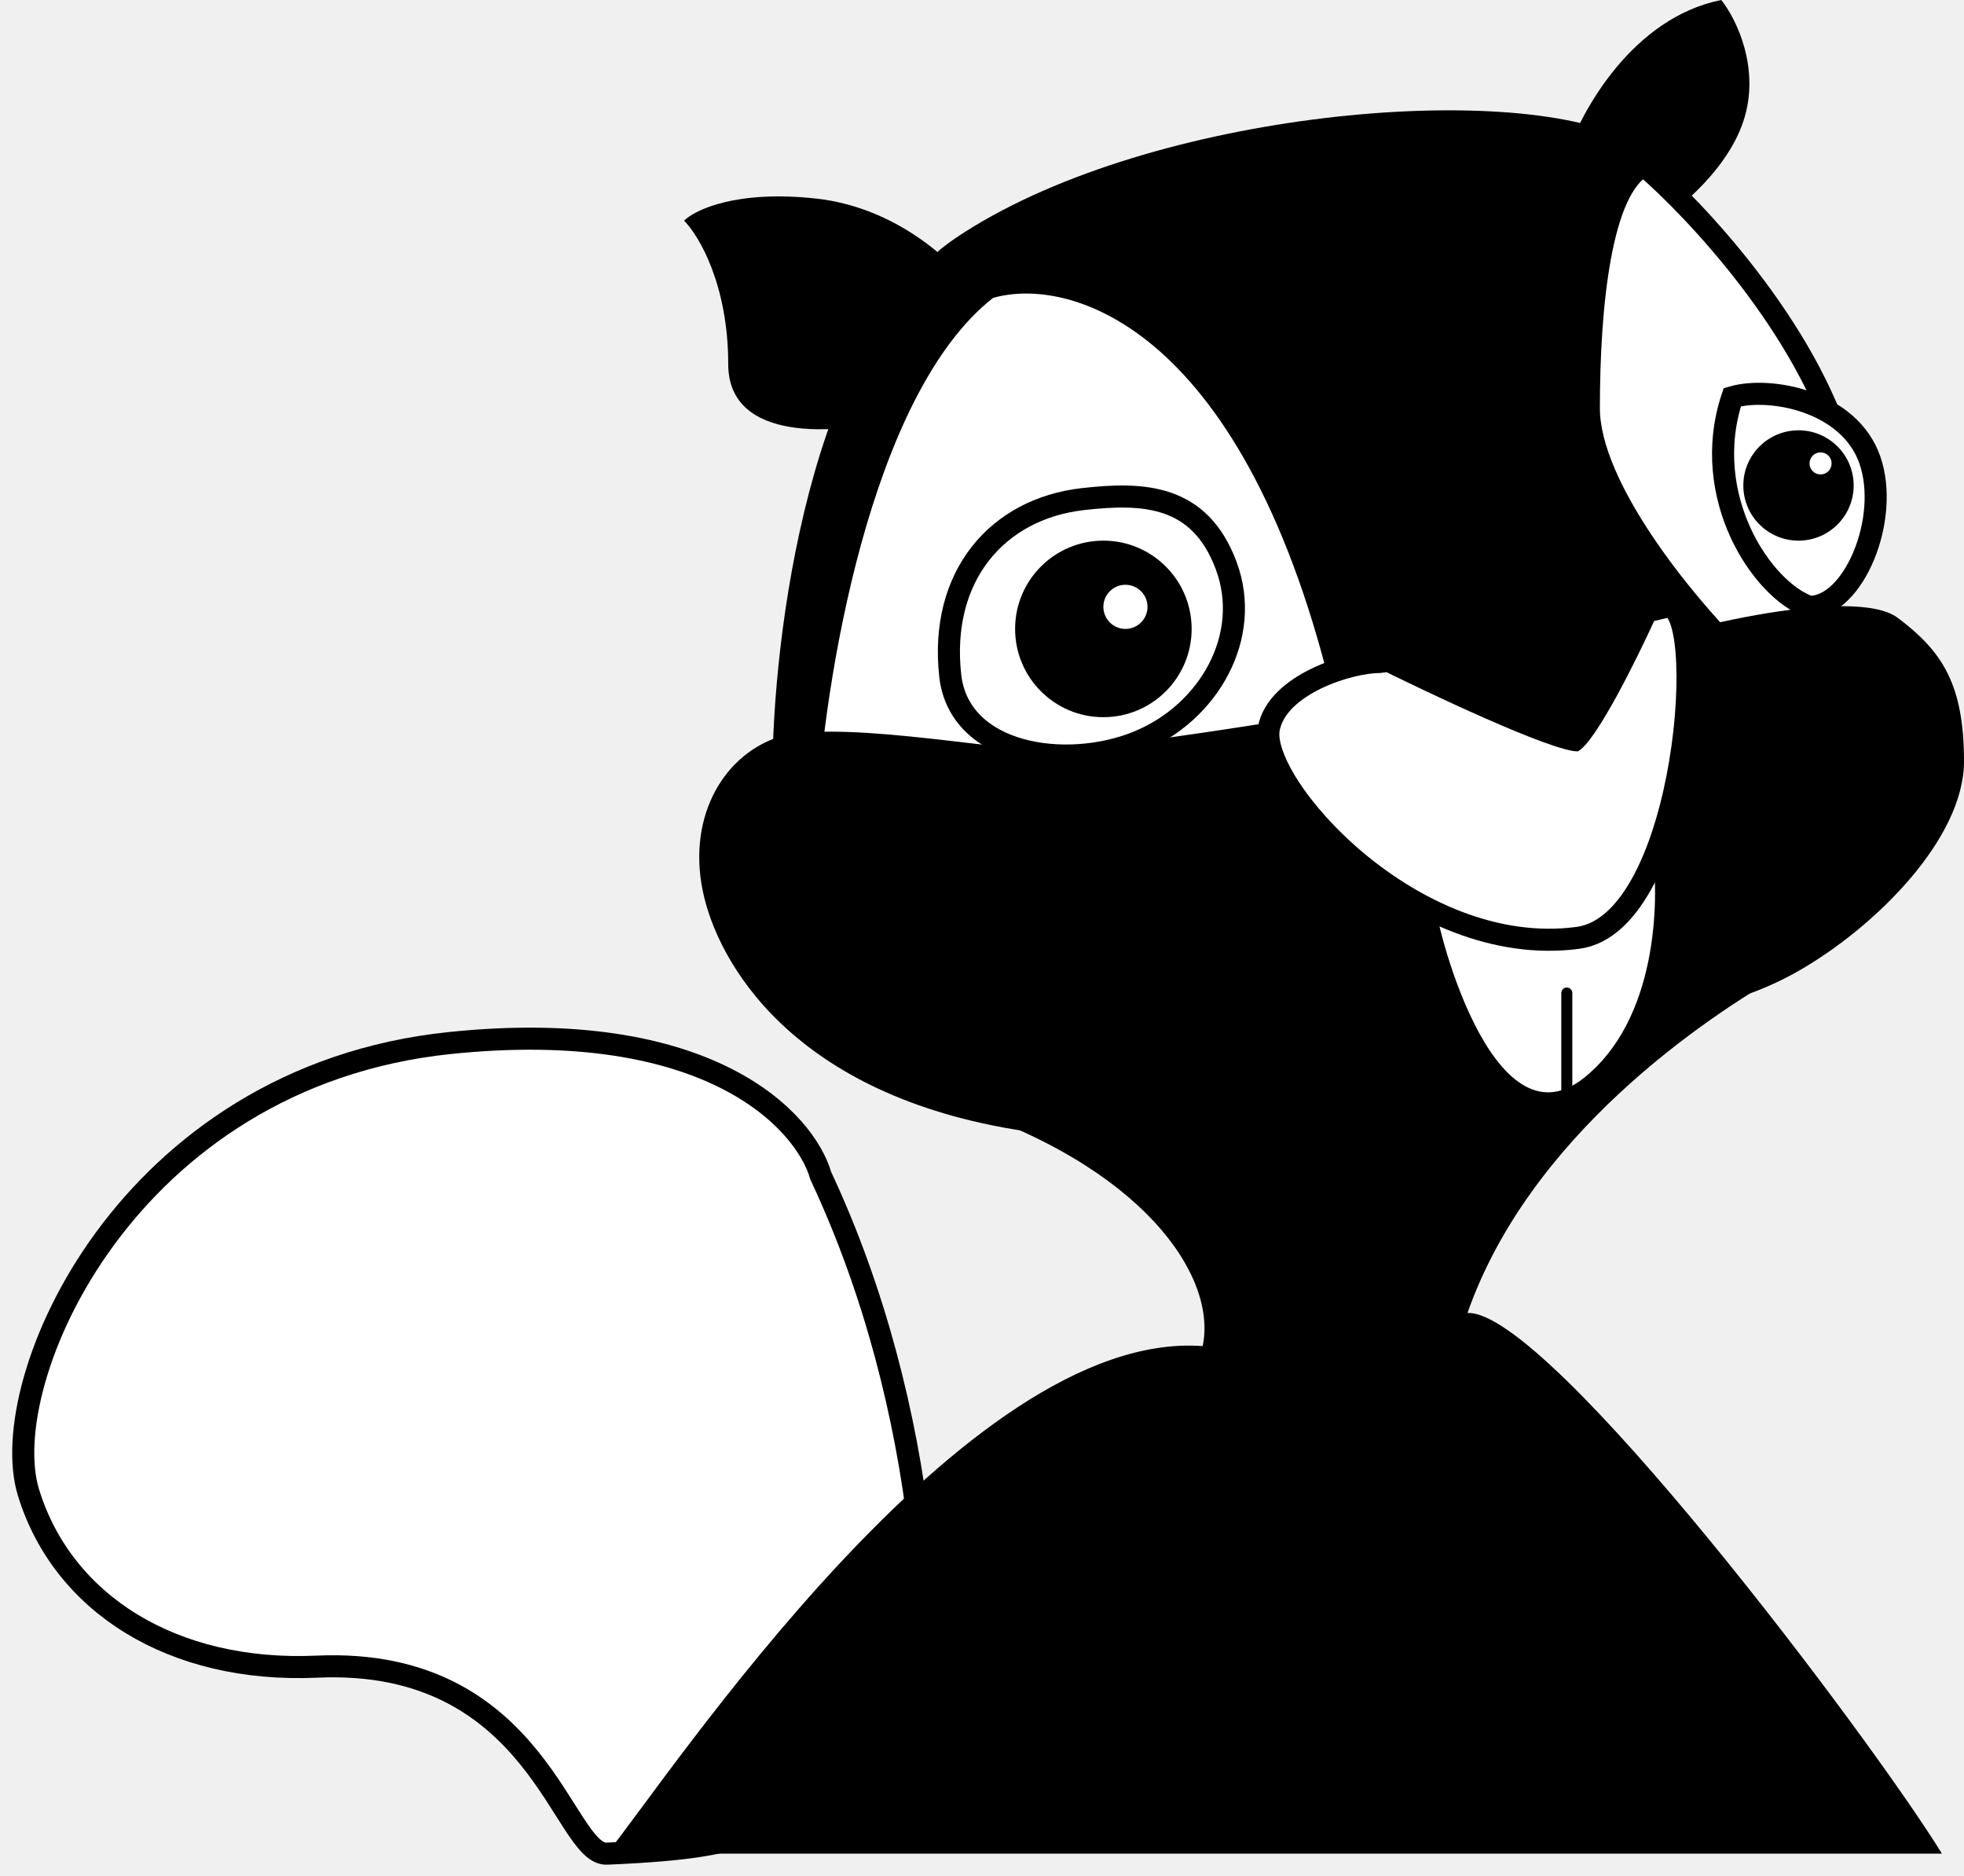
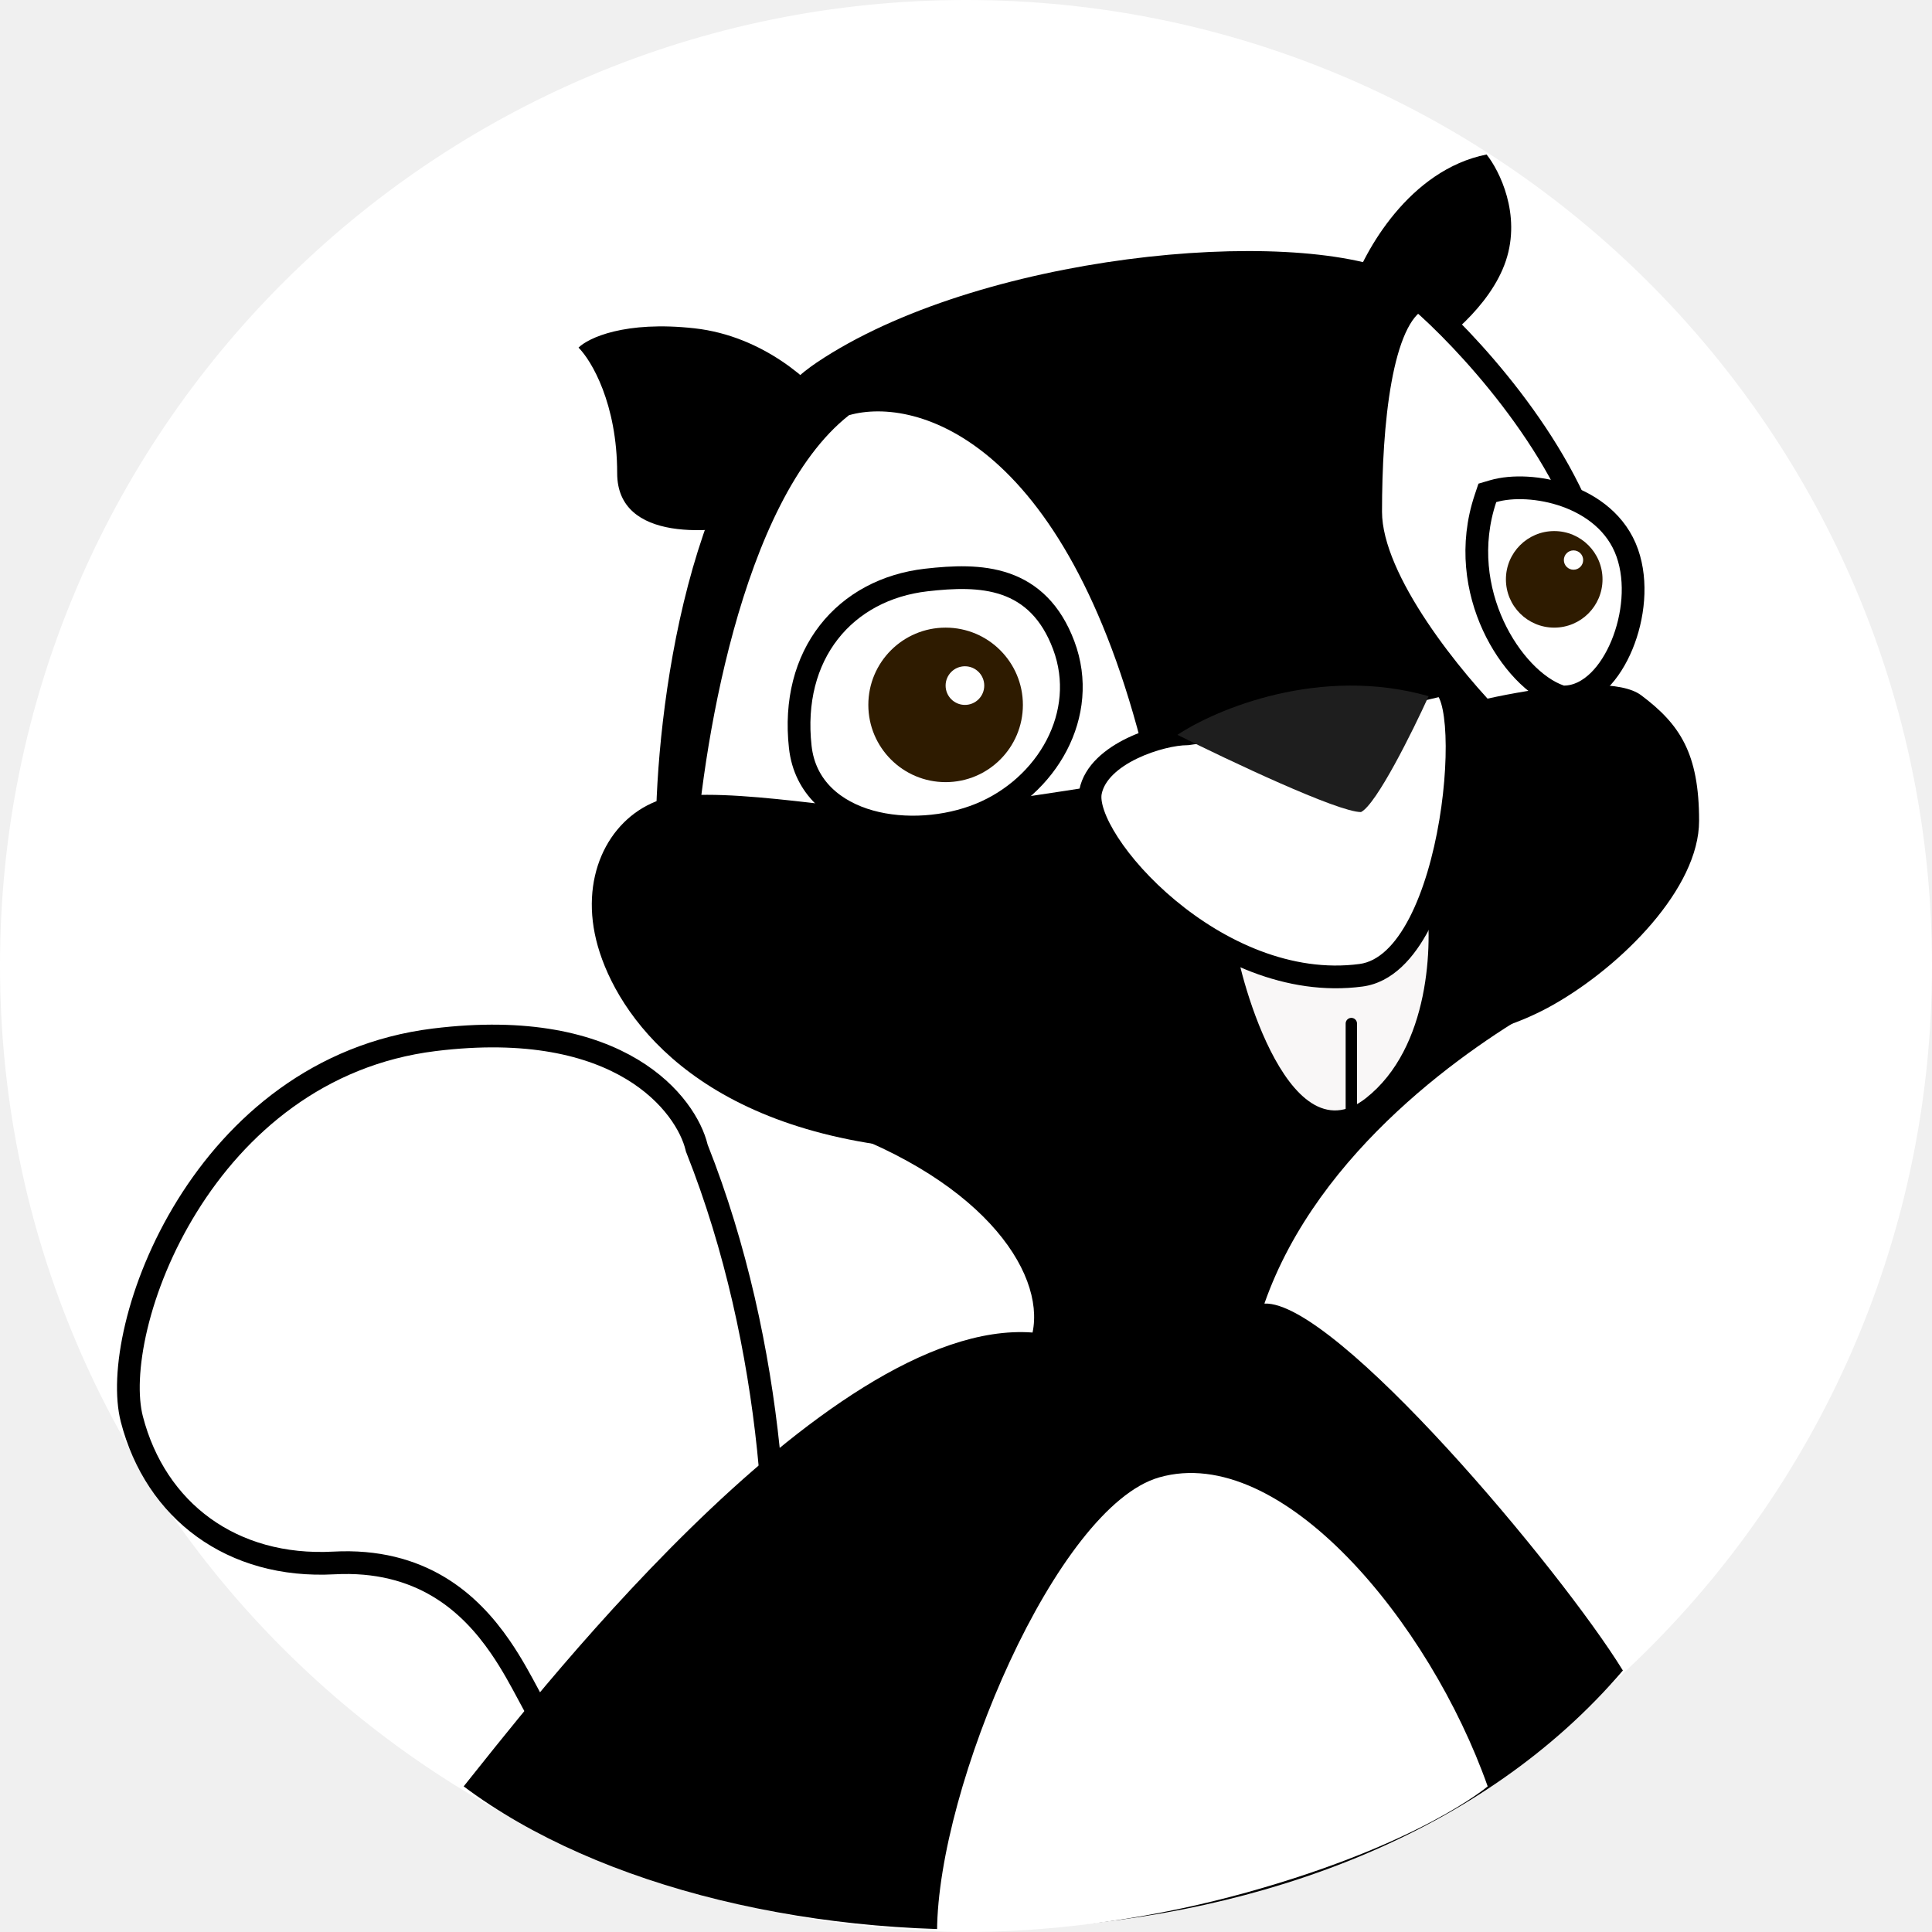
- <svg xmlns="http://www.w3.org/2000/svg" width="89" height="85" viewBox="0 0 89 85" fill="none">
-   <path d="M20.374 47.267C32.103 46.045 36.476 50.771 37.196 53.286C42.154 63.858 42.719 75.851 41.452 82.34C31.46 82.76 35.492 83.665 27.5 84C25.502 84.084 24.407 75.074 14.365 75.526C7.815 75.821 2.834 72.664 1.29 67.632C-0.254 62.601 5.712 48.794 20.374 47.267Z" fill="white" stroke="black" />
-   <path d="M54.5 61C43.7 60.2 30.333 80.5 27.5 84H88C84.8 78.8 70.167 59.333 66.5 59.5C69.3 51.5 77.167 46.167 81 44L43 50C51.8 52.8 55.167 57.833 54.5 61Z" fill="black" />
-   <path d="M37 9C40.6 9.4 43.167 11.833 44 13L40.5 19C38 19.667 33 20.1 33 16.5C33 12.9 31.667 10.667 31 10C31.5 9.5 33.4 8.6 37 9Z" fill="black" />
-   <path d="M78 0C74 0.8 71.667 5 71 7L74.5 10.5C75.667 9.833 78.2 7.9 79 5.5C79.8 3.1 78.667 0.833 78 0Z" fill="black" />
-   <path d="M43.329 10.771C36.666 15.248 35 28.918 35 35.192C44.995 41.298 69.706 36.04 81.853 32.648C81.853 29.935 83.414 25.526 82.894 19.421C82.541 15.284 76.3 8.906 73.523 6.192C67.797 3.649 51.659 5.175 43.329 10.771Z" fill="black" />
-   <path d="M45 13.5C39.4 17.9 37.333 31 37 37C49.8 39 58 34.5 60.5 32C56.5 14.8 48.5 12.5 45 13.5Z" fill="white" />
-   <path d="M72 18.5C72 22.1 76.333 27.333 78.5 29.5C80.5 28.5 85.5 27.5 83.5 20.5C81.9 14.9 76.833 9.5 74.5 7.5C72.5 8.5 72 14 72 18.5Z" fill="white" stroke="black" />
-   <path d="M47.5 34C49.5 34 56 33 59 32.5C62.166 32.167 69.2 31.2 72 30C75.5 28.5 84 26.5 86 28C88 29.5 89 31 89 34.5C89 38 85 42 81.5 44C78 46 74.5 46 73 46C71.8 46 70.166 47.333 69.5 48C61.5 53 60 52.5 48.5 51.5C37 50.5 33 44.5 32 41C31 37.5 32.5 34.5 35 33.5C37.5 32.5 45 34 47.5 34Z" fill="black" />
-   <path d="M71.754 48.864C75.078 46.245 75.217 40.864 74.871 38.5C73.624 39.809 67.771 40.5 65 40.682C65 41.773 67.597 52.136 71.754 48.864Z" fill="white" />
-   <path d="M57.5 33C57.9 31 61.166 30 62.5 30C66.333 29.5 73.903 27.9 75.503 27.5C77.503 27 76.518 41.831 71.504 42.5C64.004 43.5 57 35.5 57.5 33Z" fill="white" stroke="black" />
-   <path d="M71.5 34.05C72.3 33.65 74.167 29.884 75 28.05C69.4 26.45 64 28.717 62 30.05C64.667 31.384 70.3 34.05 71.5 34.05Z" fill="black" />
-   <path d="M55.561 25.619C54.361 22.419 51.839 22.3 49.061 22.619C45.181 23.064 42.561 26.119 43.061 30.619C43.461 34.219 48.302 34.949 51.561 33.619C54.795 32.299 56.761 28.819 55.561 25.619Z" fill="white" stroke="black" />
-   <path d="M84.73 20.833C83.794 18.167 80.205 17.5 78.5 18C77 22.5 79.856 26.759 82 27.5C84 27.5 85.666 23.5 84.73 20.833Z" fill="white" stroke="black" />
-   <circle cx="49.5" cy="29" r="1.5" fill="white" />
-   <circle cx="81.5" cy="22" r="2.5" fill="black" />
-   <circle cx="50" cy="28.5" r="4" fill="black" />
-   <circle cx="51" cy="27.5" r="1" fill="white" />
-   <circle cx="82.5" cy="21" r="0.5" fill="white" />
-   <path d="M71 45V50" stroke="black" stroke-width="0.5" stroke-linecap="round" />
+ <svg xmlns="http://www.w3.org/2000/svg" width="85" height="85" viewBox="0 0 85 85" fill="none">
+   <ellipse cx="42.5" cy="42.483" rx="42.5" ry="42.483" fill="white" />
+   <path d="M30.647 50.476L30.655 50.51L30.668 50.543C34.109 59.222 34.566 69.05 33.75 74.565C30.453 74.747 29.388 75.022 28.481 75.299C28.43 75.315 28.38 75.33 28.331 75.346C27.942 75.466 27.588 75.575 27.043 75.674C26.427 75.787 25.56 75.886 24.148 75.958C24.13 75.948 24.085 75.917 24.009 75.828C23.872 75.669 23.717 75.418 23.523 75.068C23.438 74.914 23.348 74.745 23.251 74.564C22.922 73.949 22.52 73.196 22.012 72.459C21.348 71.495 20.48 70.516 19.287 69.805C18.087 69.09 16.585 68.662 14.686 68.764C10.21 69.005 6.848 66.476 5.801 62.436C5.553 61.478 5.597 60.034 5.999 58.353C6.398 56.683 7.139 54.825 8.237 53.056C10.433 49.516 14.024 46.375 19.105 45.747C27.345 44.728 30.203 48.641 30.647 50.476ZM24.156 75.962C24.156 75.962 24.155 75.962 24.155 75.961L24.156 75.962Z" fill="white" stroke="black" />
+   <path d="M45.428 58.626C36.248 57.946 22.809 75.619 20.4 78.593C32.3 87.514 59.075 87.939 71.4 73.495C68.68 69.077 58.745 57.21 55.628 57.352C58.008 50.554 64.695 46.023 67.953 44.182L35.653 49.28C43.133 51.659 45.995 55.935 45.428 58.626Z" fill="black" />
+   <path d="M30.553 14.444C33.613 14.784 35.795 16.851 36.503 17.843L33.528 22.941C31.403 23.507 27.153 23.875 27.153 20.817C27.153 17.758 26.02 15.86 25.453 15.294C25.878 14.869 27.493 14.104 30.553 14.444Z" fill="black" />
+   <path d="M65.403 6.797C62.003 7.477 60.02 11.045 59.453 12.745L62.428 15.719C63.42 15.152 65.573 13.509 66.253 11.47C66.933 9.431 65.97 7.505 65.403 6.797Z" fill="black" />
+   <path d="M35.934 15.949C30.27 19.753 28.854 31.367 28.854 36.698C37.349 41.886 58.353 37.419 68.678 34.537C68.678 32.231 70.006 28.485 69.563 23.298C69.263 19.783 63.958 14.364 61.598 12.059C56.731 9.897 43.013 11.194 35.934 15.949Z" fill="black" />
+   <path d="M37.353 18.267C32.593 22.006 30.836 33.136 30.553 38.234C41.433 39.933 48.403 36.11 50.528 33.986C47.128 19.372 40.328 17.418 37.353 18.267Z" fill="white" />
+   <path d="M60.303 22.516C60.303 25.575 63.986 30.021 65.828 31.862C67.528 31.012 71.778 30.163 70.078 24.215C68.718 19.457 64.411 14.869 62.428 13.17C60.728 14.019 60.303 18.692 60.303 22.516Z" fill="white" />
+   <path d="M65.828 31.862L65.474 32.215L65.729 32.47L66.051 32.309L65.828 31.862ZM62.428 13.17L62.753 12.79L62.501 12.574L62.204 12.722L62.428 13.17ZM70.078 24.215L70.558 24.078L70.078 24.215ZM66.181 31.508C65.279 30.607 63.92 29.06 62.791 27.368C61.644 25.651 60.803 23.884 60.803 22.516H59.803C59.803 24.206 60.803 26.192 61.959 27.923C63.131 29.679 64.534 31.276 65.474 32.215L66.181 31.508ZM60.803 22.516C60.803 20.617 60.909 18.527 61.22 16.817C61.375 15.961 61.579 15.222 61.834 14.656C62.095 14.08 62.378 13.754 62.651 13.617L62.204 12.722C61.628 13.011 61.22 13.586 60.923 14.245C60.62 14.914 60.399 15.742 60.236 16.638C59.909 18.433 59.803 20.591 59.803 22.516H60.803ZM62.102 13.549C63.068 14.376 64.616 15.923 66.089 17.849C67.565 19.779 68.941 22.058 69.597 24.352L70.558 24.078C69.854 21.614 68.397 19.22 66.884 17.241C65.368 15.259 63.771 13.662 62.753 12.79L62.102 13.549ZM69.597 24.352C70.007 25.785 70.046 26.87 69.88 27.701C69.715 28.526 69.342 29.129 68.874 29.597C68.4 30.07 67.82 30.413 67.232 30.694C66.939 30.834 66.651 30.956 66.374 31.073C66.103 31.187 65.834 31.3 65.604 31.415L66.051 32.309C66.246 32.212 66.482 32.112 66.762 31.994C67.037 31.878 67.346 31.748 67.664 31.596C68.298 31.293 68.993 30.892 69.581 30.304C70.176 29.709 70.653 28.932 70.86 27.898C71.066 26.87 70.999 25.619 70.558 24.078L69.597 24.352Z" fill="black" />
+   <path d="M39.478 35.685C41.178 35.685 46.703 34.836 49.253 34.411C51.945 34.128 57.923 33.306 60.303 32.287C63.278 31.012 70.503 29.313 72.203 30.587C73.903 31.862 74.753 33.136 74.753 36.11C74.753 39.084 71.353 42.483 68.378 44.182C65.403 45.881 62.428 45.881 61.153 45.881C60.133 45.881 58.745 47.014 58.178 47.58C51.378 51.829 50.103 51.404 40.328 50.554C30.553 49.705 27.153 44.607 26.303 41.633C25.453 38.659 26.728 36.11 28.853 35.261C30.978 34.411 37.353 35.685 39.478 35.685Z" fill="black" />
+   <path d="M60.094 48.314C62.92 46.09 63.038 41.517 62.743 39.509C61.684 40.621 56.709 41.208 54.353 41.363C54.353 42.289 56.561 51.095 60.094 48.314Z" fill="#F9F7F7" />
+   <path d="M47.978 34.835C48.319 33.136 51.095 32.286 52.228 32.286C55.487 31.862 61.921 30.502 63.281 30.162C64.981 29.737 64.144 42.339 59.882 42.907C53.507 43.757 47.553 36.959 47.978 34.835Z" fill="white" />
+   <path d="M52.228 32.286V32.786H52.261L52.293 32.782L52.228 32.286ZM47.978 34.835L47.488 34.737L47.978 34.835ZM59.882 42.907L59.816 42.411L59.882 42.907ZM63.281 30.162L63.16 29.677V29.677L63.281 30.162ZM52.228 31.786C51.574 31.786 50.522 32.022 49.588 32.474C48.674 32.916 47.706 33.648 47.488 34.737L48.469 34.934C48.591 34.324 49.182 33.781 50.024 33.374C50.847 32.976 51.75 32.786 52.228 32.786V31.786ZM47.488 34.737C47.41 35.127 47.486 35.564 47.634 35.991C47.785 36.427 48.029 36.9 48.343 37.384C48.972 38.354 49.91 39.413 51.06 40.371C53.349 42.277 56.568 43.853 59.948 43.403L59.816 42.411C56.821 42.811 53.875 41.413 51.7 39.602C50.618 38.701 49.749 37.716 49.182 36.84C48.898 36.402 48.697 36.002 48.579 35.663C48.458 35.315 48.441 35.074 48.469 34.934L47.488 34.737ZM59.948 43.403C61.264 43.227 62.221 42.142 62.894 40.847C63.578 39.529 64.041 37.858 64.311 36.245C64.581 34.63 64.663 33.034 64.565 31.853C64.517 31.27 64.421 30.746 64.257 30.367C64.176 30.178 64.06 29.981 63.883 29.839C63.685 29.68 63.43 29.61 63.16 29.677L63.403 30.647C63.345 30.662 63.283 30.64 63.258 30.619C63.253 30.616 63.289 30.646 63.339 30.762C63.438 30.993 63.523 31.388 63.569 31.936C63.658 33.016 63.584 34.526 63.324 36.08C63.064 37.635 62.625 39.194 62.006 40.386C61.376 41.599 60.631 42.303 59.816 42.411L59.948 43.403ZM63.16 29.677C61.812 30.014 55.397 31.369 52.164 31.791L52.293 32.782C55.576 32.354 62.031 30.99 63.403 30.647L63.16 29.677Z" fill="black" />
+   <path d="M59.878 35.728C60.558 35.388 62.144 32.188 62.853 30.63C58.093 29.271 53.503 31.197 51.803 32.33C54.069 33.462 58.858 35.728 59.878 35.728Z" fill="#1E1E1E" />
+   <path d="M46.799 28.389C46.243 26.905 45.349 26.081 44.235 25.696C43.161 25.325 41.936 25.382 40.749 25.518C38.982 25.721 37.473 26.524 36.466 27.815C35.459 29.106 34.984 30.846 35.209 32.868C35.409 34.665 36.731 35.708 38.273 36.139C39.804 36.567 41.639 36.428 43.12 35.825C46.06 34.626 47.935 31.417 46.799 28.389Z" fill="white" stroke="black" />
+   <path d="M65.688 21.611L65.437 21.685L65.354 21.933C64.669 23.985 64.981 25.978 65.7 27.534C66.408 29.066 67.553 30.26 68.64 30.635L68.719 30.663H68.803C69.402 30.663 69.928 30.363 70.346 29.952C70.764 29.54 71.109 28.982 71.361 28.371C71.862 27.157 72.044 25.611 71.595 24.332C71.131 23.01 70.02 22.218 68.889 21.815C67.766 21.415 66.531 21.364 65.688 21.611Z" fill="white" stroke="black" />
+   <ellipse cx="41.179" cy="31.437" rx="1.275" ry="1.274" fill="#C4C4C4" />
+   <ellipse cx="68.379" cy="25.489" rx="2.125" ry="2.124" fill="#2E1B00" />
+   <ellipse cx="41.603" cy="31.012" rx="3.4" ry="3.399" fill="#2E1B00" />
+   <ellipse cx="42.453" cy="30.163" rx="0.85" ry="0.85" fill="white" />
+   <ellipse cx="69.228" cy="24.64" rx="0.425" ry="0.425" fill="white" />
+   <path d="M59.453 45.032V49.28" stroke="black" stroke-width="0.5" stroke-linecap="round" />
+   <path d="M41.227 84.965C41.255 78.629 46.489 66.287 51.002 64.998C56.374 63.464 62.902 71.371 65.452 78.593C65.452 78.593 62.477 81.142 54.827 83.266C47.177 85.39 41.227 84.965 41.227 84.965Z" fill="white" />
</svg>
